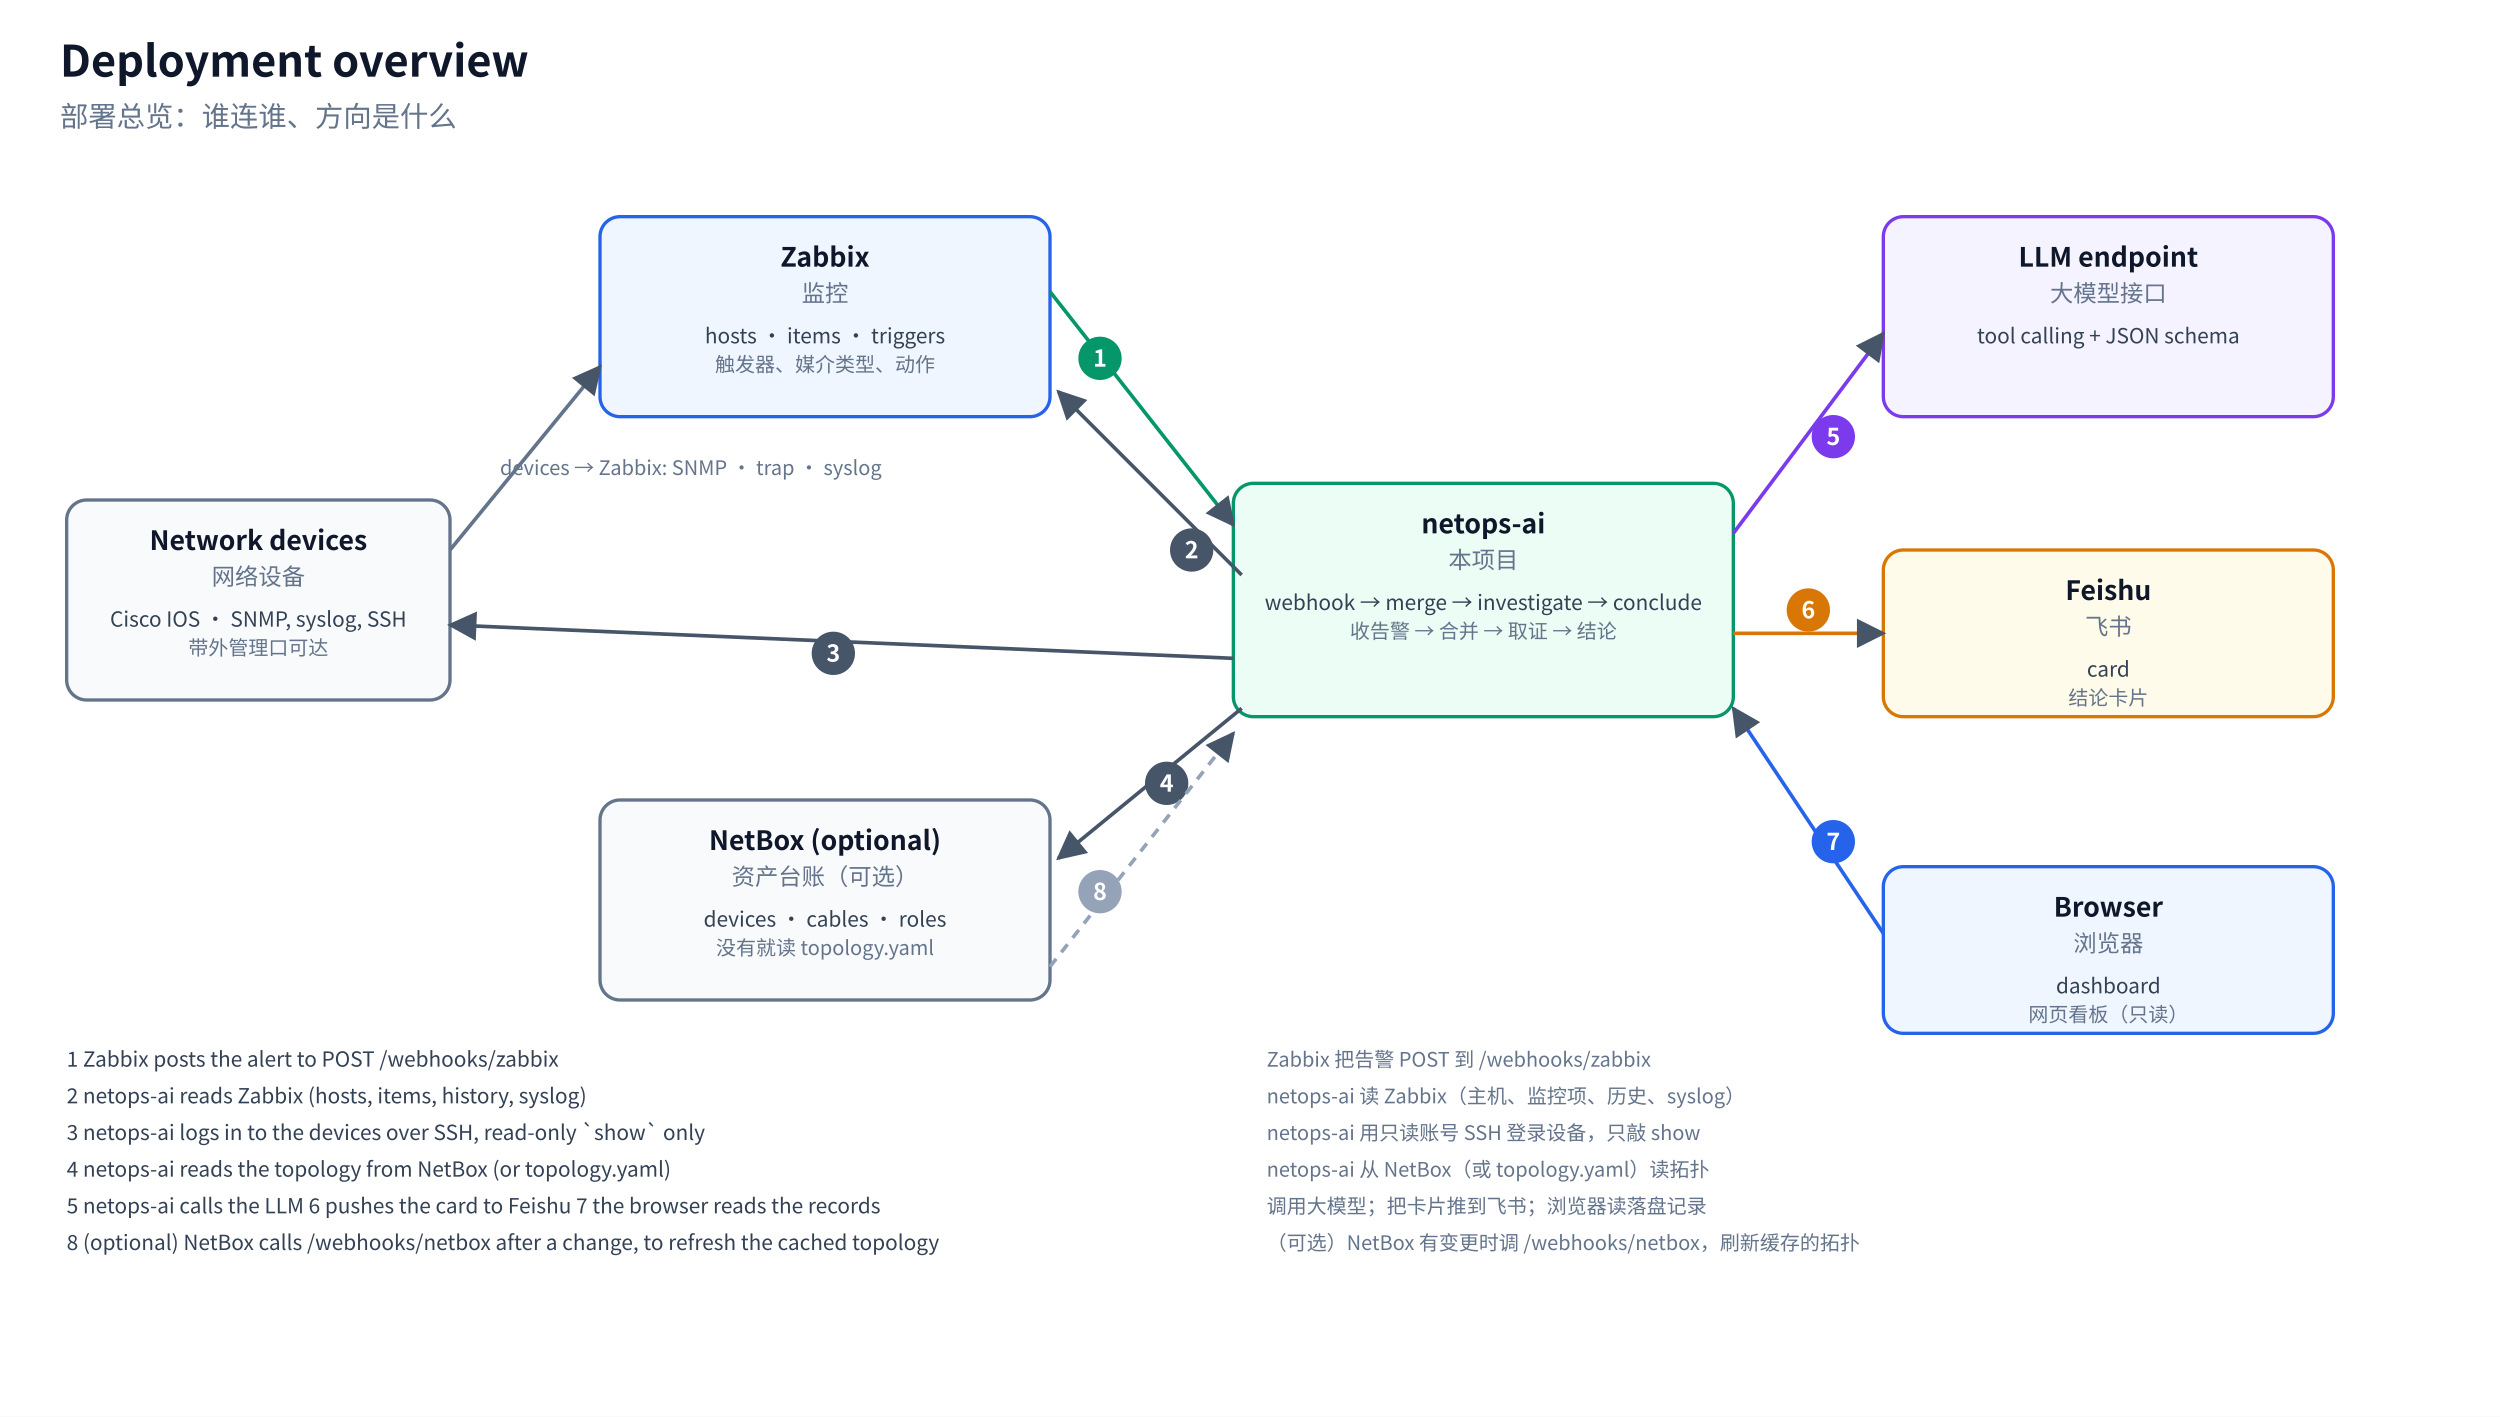
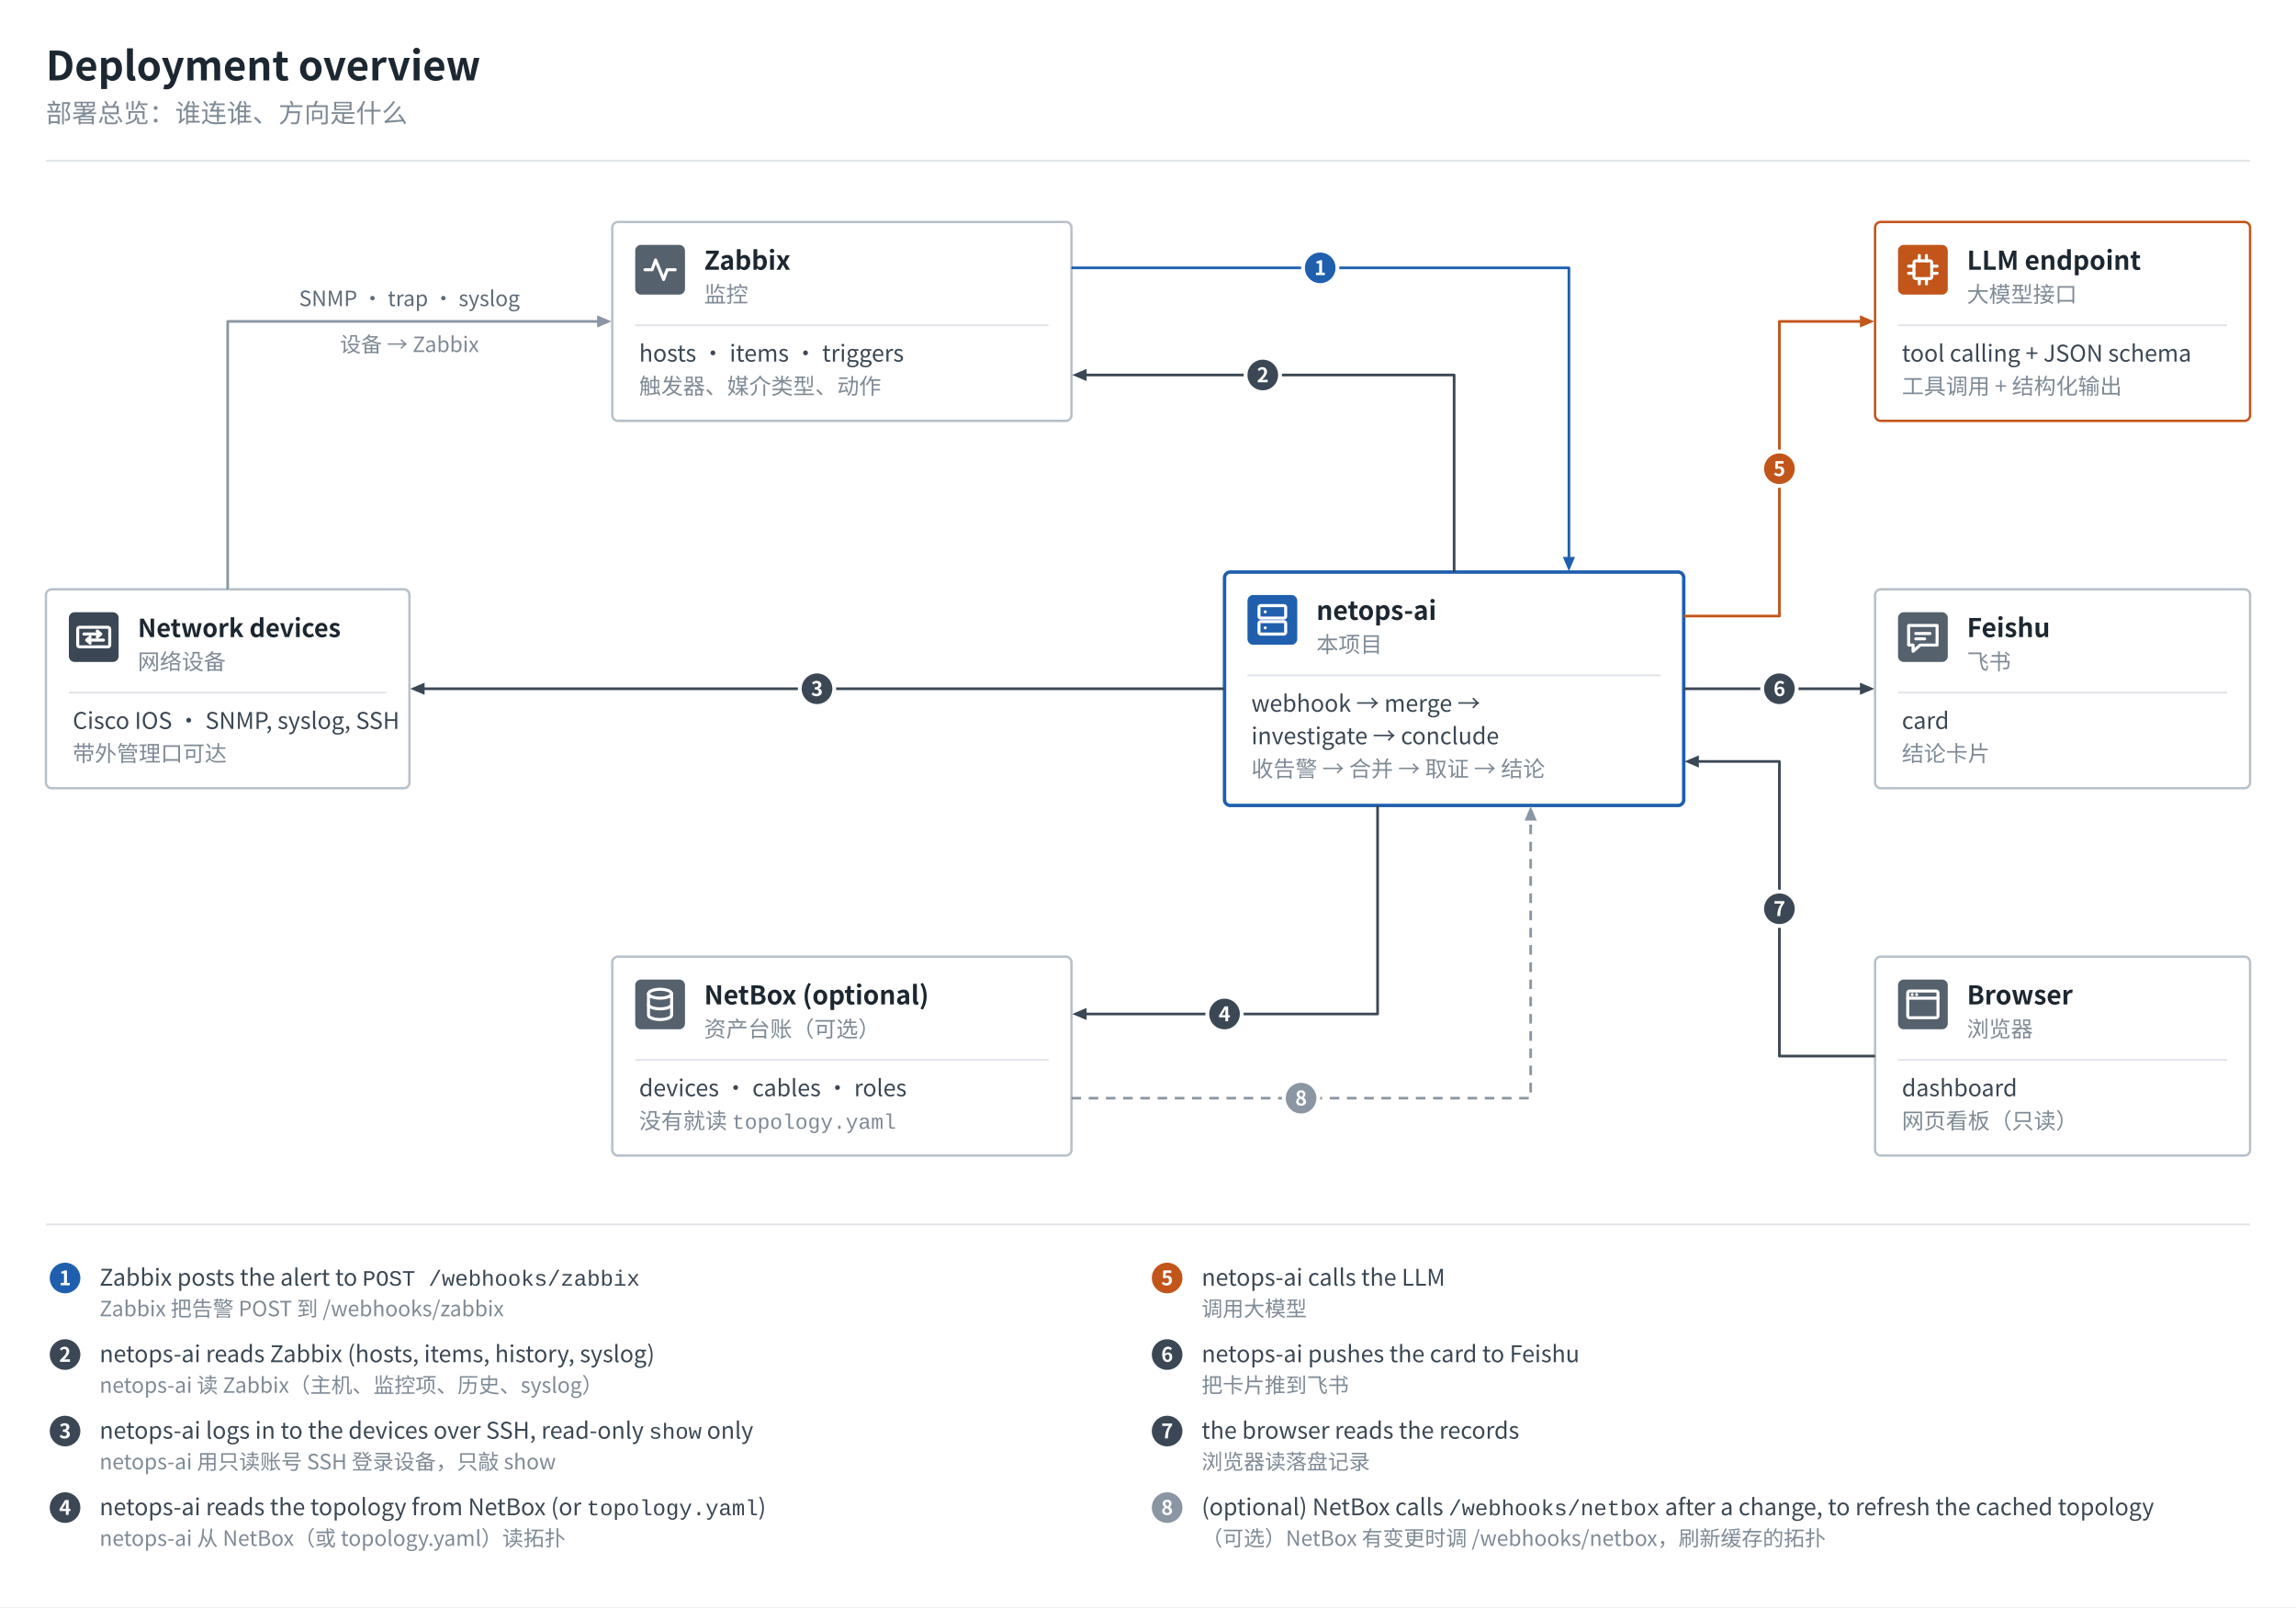
- <svg xmlns="http://www.w3.org/2000/svg" width="1500" height="850" viewBox="0 0 1500 850">
+ <svg xmlns="http://www.w3.org/2000/svg" width="1200" height="840" viewBox="0 0 1200 840">
  <defs>
-     <marker id="ah" viewBox="0 0 10 10" refX="9" refY="5" markerWidth="8" markerHeight="8" orient="auto-start-reverse">
-       <path d="M0,0 L10,5 L0,10 z" fill="#475569" />
+     <marker id="m8a96a3" viewBox="0 0 8 8" refX="1.5" refY="4" markerWidth="7.5" markerHeight="7.5" markerUnits="userSpaceOnUse" orient="auto-start-reverse">
+       <path d="M0,0.6 L8,4 L0,7.4 z" fill="#8a96a3" />
+     </marker>
+     <marker id="m1f5fae" viewBox="0 0 8 8" refX="1.5" refY="4" markerWidth="7.5" markerHeight="7.5" markerUnits="userSpaceOnUse" orient="auto-start-reverse">
+       <path d="M0,0.6 L8,4 L0,7.4 z" fill="#1f5fae" />
+     </marker>
+     <marker id="m3b4754" viewBox="0 0 8 8" refX="1.5" refY="4" markerWidth="7.5" markerHeight="7.5" markerUnits="userSpaceOnUse" orient="auto-start-reverse">
+       <path d="M0,0.6 L8,4 L0,7.4 z" fill="#3b4754" />
+     </marker>
+     <marker id="mc2551a" viewBox="0 0 8 8" refX="1.5" refY="4" markerWidth="7.5" markerHeight="7.5" markerUnits="userSpaceOnUse" orient="auto-start-reverse">
+       <path d="M0,0.6 L8,4 L0,7.4 z" fill="#c2551a" />
    </marker>
  </defs>
-   <rect width="1500" height="850" fill="#ffffff" />
-   <text x="36" y="46" font-family="'Segoe UI','Microsoft YaHei','PingFang SC','Noto Sans CJK SC',sans-serif" font-size="26" font-weight="700" fill="#0f172a" text-anchor="start">Deployment overview</text>
-   <text x="36" y="76" font-family="'Segoe UI','Microsoft YaHei','PingFang SC','Noto Sans CJK SC',sans-serif" font-size="17" font-weight="400" fill="#64748b" text-anchor="start">部署总览：谁连谁、方向是什么</text>
-   <rect x="40" y="300" width="230" height="120" rx="12" fill="#f8fafc" stroke="#64748b" stroke-width="2" />
-   <text x="155.0" y="330" font-family="'Segoe UI','Microsoft YaHei','PingFang SC','Noto Sans CJK SC',sans-serif" font-size="16" font-weight="700" fill="#0f172a" text-anchor="middle">Network devices</text>
-   <text x="155.0" y="351" font-family="'Segoe UI','Microsoft YaHei','PingFang SC','Noto Sans CJK SC',sans-serif" font-size="14" font-weight="400" fill="#64748b" text-anchor="middle">网络设备</text>
-   <text x="155.0" y="376" font-family="'Segoe UI','Microsoft YaHei','PingFang SC','Noto Sans CJK SC',sans-serif" font-size="12.5" font-weight="400" fill="#334155" text-anchor="middle">Cisco IOS · SNMP, syslog, SSH</text>
-   <text x="155.0" y="393" font-family="'Segoe UI','Microsoft YaHei','PingFang SC','Noto Sans CJK SC',sans-serif" font-size="12" font-weight="400" fill="#64748b" text-anchor="middle">带外管理口可达</text>
-   <rect x="360" y="130" width="270" height="120" rx="12" fill="#eff6ff" stroke="#2563eb" stroke-width="2" />
-   <text x="495.0" y="160" font-family="'Segoe UI','Microsoft YaHei','PingFang SC','Noto Sans CJK SC',sans-serif" font-size="16" font-weight="700" fill="#0f172a" text-anchor="middle">Zabbix</text>
-   <text x="495.0" y="181" font-family="'Segoe UI','Microsoft YaHei','PingFang SC','Noto Sans CJK SC',sans-serif" font-size="14" font-weight="400" fill="#64748b" text-anchor="middle">监控</text>
-   <text x="495.0" y="206" font-family="'Segoe UI','Microsoft YaHei','PingFang SC','Noto Sans CJK SC',sans-serif" font-size="12.5" font-weight="400" fill="#334155" text-anchor="middle">hosts · items · triggers</text>
-   <text x="495.0" y="223" font-family="'Segoe UI','Microsoft YaHei','PingFang SC','Noto Sans CJK SC',sans-serif" font-size="12" font-weight="400" fill="#64748b" text-anchor="middle">触发器、媒介类型、动作</text>
-   <rect x="360" y="480" width="270" height="120" rx="12" fill="#f8fafc" stroke="#64748b" stroke-width="2" />
-   <text x="495.0" y="510" font-family="'Segoe UI','Microsoft YaHei','PingFang SC','Noto Sans CJK SC',sans-serif" font-size="16" font-weight="700" fill="#0f172a" text-anchor="middle">NetBox (optional)</text>
-   <text x="495.0" y="531" font-family="'Segoe UI','Microsoft YaHei','PingFang SC','Noto Sans CJK SC',sans-serif" font-size="14" font-weight="400" fill="#64748b" text-anchor="middle">资产台账（可选）</text>
-   <text x="495.0" y="556" font-family="'Segoe UI','Microsoft YaHei','PingFang SC','Noto Sans CJK SC',sans-serif" font-size="12.5" font-weight="400" fill="#334155" text-anchor="middle">devices · cables · roles</text>
-   <text x="495.0" y="573" font-family="'Segoe UI','Microsoft YaHei','PingFang SC','Noto Sans CJK SC',sans-serif" font-size="12" font-weight="400" fill="#64748b" text-anchor="middle">没有就读 topology.yaml</text>
-   <rect x="740" y="290" width="300" height="140" rx="12" fill="#ecfdf5" stroke="#059669" stroke-width="2" />
-   <text x="890.0" y="320" font-family="'Segoe UI','Microsoft YaHei','PingFang SC','Noto Sans CJK SC',sans-serif" font-size="16" font-weight="700" fill="#0f172a" text-anchor="middle">netops-ai</text>
-   <text x="890.0" y="341" font-family="'Segoe UI','Microsoft YaHei','PingFang SC','Noto Sans CJK SC',sans-serif" font-size="14" font-weight="400" fill="#64748b" text-anchor="middle">本项目</text>
-   <text x="890.0" y="366" font-family="'Segoe UI','Microsoft YaHei','PingFang SC','Noto Sans CJK SC',sans-serif" font-size="12.5" font-weight="400" fill="#334155" text-anchor="middle">webhook → merge → investigate → conclude</text>
-   <text x="890.0" y="383" font-family="'Segoe UI','Microsoft YaHei','PingFang SC','Noto Sans CJK SC',sans-serif" font-size="12" font-weight="400" fill="#64748b" text-anchor="middle">收告警 → 合并 → 取证 → 结论</text>
-   <rect x="1130" y="130" width="270" height="120" rx="12" fill="#f5f3ff" stroke="#7c3aed" stroke-width="2" />
-   <text x="1265.0" y="160" font-family="'Segoe UI','Microsoft YaHei','PingFang SC','Noto Sans CJK SC',sans-serif" font-size="16" font-weight="700" fill="#0f172a" text-anchor="middle">LLM endpoint</text>
-   <text x="1265.0" y="181" font-family="'Segoe UI','Microsoft YaHei','PingFang SC','Noto Sans CJK SC',sans-serif" font-size="14" font-weight="400" fill="#64748b" text-anchor="middle">大模型接口</text>
-   <text x="1265.0" y="206" font-family="'Segoe UI','Microsoft YaHei','PingFang SC','Noto Sans CJK SC',sans-serif" font-size="12.5" font-weight="400" fill="#334155" text-anchor="middle">tool calling + JSON schema</text>
-   <rect x="1130" y="330" width="270" height="100" rx="12" fill="#fffbeb" stroke="#d97706" stroke-width="2" />
-   <text x="1265.0" y="360" font-family="'Segoe UI','Microsoft YaHei','PingFang SC','Noto Sans CJK SC',sans-serif" font-size="16" font-weight="700" fill="#0f172a" text-anchor="middle">Feishu</text>
-   <text x="1265.0" y="381" font-family="'Segoe UI','Microsoft YaHei','PingFang SC','Noto Sans CJK SC',sans-serif" font-size="14" font-weight="400" fill="#64748b" text-anchor="middle">飞书</text>
-   <text x="1265.0" y="406" font-family="'Segoe UI','Microsoft YaHei','PingFang SC','Noto Sans CJK SC',sans-serif" font-size="12.5" font-weight="400" fill="#334155" text-anchor="middle">card</text>
-   <text x="1265.0" y="423" font-family="'Segoe UI','Microsoft YaHei','PingFang SC','Noto Sans CJK SC',sans-serif" font-size="12" font-weight="400" fill="#64748b" text-anchor="middle">结论卡片</text>
-   <rect x="1130" y="520" width="270" height="100" rx="12" fill="#eff6ff" stroke="#2563eb" stroke-width="2" />
-   <text x="1265.0" y="550" font-family="'Segoe UI','Microsoft YaHei','PingFang SC','Noto Sans CJK SC',sans-serif" font-size="16" font-weight="700" fill="#0f172a" text-anchor="middle">Browser</text>
-   <text x="1265.0" y="571" font-family="'Segoe UI','Microsoft YaHei','PingFang SC','Noto Sans CJK SC',sans-serif" font-size="14" font-weight="400" fill="#64748b" text-anchor="middle">浏览器</text>
-   <text x="1265.0" y="596" font-family="'Segoe UI','Microsoft YaHei','PingFang SC','Noto Sans CJK SC',sans-serif" font-size="12.5" font-weight="400" fill="#334155" text-anchor="middle">dashboard</text>
-   <text x="1265.0" y="613" font-family="'Segoe UI','Microsoft YaHei','PingFang SC','Noto Sans CJK SC',sans-serif" font-size="12" font-weight="400" fill="#64748b" text-anchor="middle">网页看板（只读）</text>
-   <line x1="270" y1="330" x2="360" y2="220" stroke="#64748b" stroke-width="2.2" marker-end="url(#ah)" />
-   <line x1="630" y1="175" x2="740" y2="315" stroke="#059669" stroke-width="2.2" marker-end="url(#ah)" />
-   <circle cx="660" cy="215" r="13" fill="#059669" />
-   <text x="660" y="220" font-family="'Segoe UI','Microsoft YaHei','PingFang SC','Noto Sans CJK SC',sans-serif" font-size="14" font-weight="700" fill="#ffffff" text-anchor="middle">1</text>
-   <line x1="745" y1="345" x2="635" y2="235" stroke="#475569" stroke-width="2.2" marker-end="url(#ah)" />
-   <circle cx="715" cy="330" r="13" fill="#475569" />
-   <text x="715" y="335" font-family="'Segoe UI','Microsoft YaHei','PingFang SC','Noto Sans CJK SC',sans-serif" font-size="14" font-weight="700" fill="#ffffff" text-anchor="middle">2</text>
-   <line x1="740" y1="395" x2="270" y2="375" stroke="#475569" stroke-width="2.2" marker-end="url(#ah)" />
-   <circle cx="500" cy="392" r="13" fill="#475569" />
-   <text x="500" y="397" font-family="'Segoe UI','Microsoft YaHei','PingFang SC','Noto Sans CJK SC',sans-serif" font-size="14" font-weight="700" fill="#ffffff" text-anchor="middle">3</text>
-   <line x1="745" y1="425" x2="635" y2="515" stroke="#475569" stroke-width="2.2" marker-end="url(#ah)" />
-   <circle cx="700" cy="470" r="13" fill="#475569" />
-   <text x="700" y="475" font-family="'Segoe UI','Microsoft YaHei','PingFang SC','Noto Sans CJK SC',sans-serif" font-size="14" font-weight="700" fill="#ffffff" text-anchor="middle">4</text>
-   <line x1="1040" y1="320" x2="1130" y2="200" stroke="#7c3aed" stroke-width="2.2" marker-end="url(#ah)" />
-   <circle cx="1100" cy="262" r="13" fill="#7c3aed" />
-   <text x="1100" y="267" font-family="'Segoe UI','Microsoft YaHei','PingFang SC','Noto Sans CJK SC',sans-serif" font-size="14" font-weight="700" fill="#ffffff" text-anchor="middle">5</text>
-   <line x1="1040" y1="380" x2="1130" y2="380" stroke="#d97706" stroke-width="2.2" marker-end="url(#ah)" />
-   <circle cx="1085" cy="366" r="13" fill="#d97706" />
-   <text x="1085" y="371" font-family="'Segoe UI','Microsoft YaHei','PingFang SC','Noto Sans CJK SC',sans-serif" font-size="14" font-weight="700" fill="#ffffff" text-anchor="middle">6</text>
-   <line x1="1130" y1="560" x2="1040" y2="425" stroke="#2563eb" stroke-width="2.2" marker-end="url(#ah)" />
-   <circle cx="1100" cy="505" r="13" fill="#2563eb" />
-   <text x="1100" y="510" font-family="'Segoe UI','Microsoft YaHei','PingFang SC','Noto Sans CJK SC',sans-serif" font-size="14" font-weight="700" fill="#ffffff" text-anchor="middle">7</text>
-   <line x1="630" y1="580" x2="740" y2="440" stroke="#94a3b8" stroke-width="2.2" stroke-dasharray="6 5" marker-end="url(#ah)" />
-   <circle cx="660" cy="535" r="13" fill="#94a3b8" />
-   <text x="660" y="540" font-family="'Segoe UI','Microsoft YaHei','PingFang SC','Noto Sans CJK SC',sans-serif" font-size="14" font-weight="700" fill="#ffffff" text-anchor="middle">8</text>
-   <text x="300" y="285" font-family="'Segoe UI','Microsoft YaHei','PingFang SC','Noto Sans CJK SC',sans-serif" font-size="12" font-weight="400" fill="#64748b" text-anchor="start">devices → Zabbix: SNMP · trap · syslog</text>
-   <text x="40" y="640" font-family="'Segoe UI','Microsoft YaHei','PingFang SC','Noto Sans CJK SC',sans-serif" font-size="12.5" font-weight="400" fill="#334155" text-anchor="start">1  Zabbix posts the alert to POST /webhooks/zabbix</text>
-   <text x="760" y="640" font-family="'Segoe UI','Microsoft YaHei','PingFang SC','Noto Sans CJK SC',sans-serif" font-size="12" font-weight="400" fill="#64748b" text-anchor="start">Zabbix 把告警 POST 到 /webhooks/zabbix</text>
-   <text x="40" y="662" font-family="'Segoe UI','Microsoft YaHei','PingFang SC','Noto Sans CJK SC',sans-serif" font-size="12.5" font-weight="400" fill="#334155" text-anchor="start">2  netops-ai reads Zabbix (hosts, items, history, syslog)</text>
-   <text x="760" y="662" font-family="'Segoe UI','Microsoft YaHei','PingFang SC','Noto Sans CJK SC',sans-serif" font-size="12" font-weight="400" fill="#64748b" text-anchor="start">netops-ai 读 Zabbix（主机、监控项、历史、syslog）</text>
-   <text x="40" y="684" font-family="'Segoe UI','Microsoft YaHei','PingFang SC','Noto Sans CJK SC',sans-serif" font-size="12.5" font-weight="400" fill="#334155" text-anchor="start">3  netops-ai logs in to the devices over SSH, read-only `show` only</text>
-   <text x="760" y="684" font-family="'Segoe UI','Microsoft YaHei','PingFang SC','Noto Sans CJK SC',sans-serif" font-size="12" font-weight="400" fill="#64748b" text-anchor="start">netops-ai 用只读账号 SSH 登录设备，只敲 show</text>
-   <text x="40" y="706" font-family="'Segoe UI','Microsoft YaHei','PingFang SC','Noto Sans CJK SC',sans-serif" font-size="12.5" font-weight="400" fill="#334155" text-anchor="start">4  netops-ai reads the topology from NetBox (or topology.yaml)</text>
-   <text x="760" y="706" font-family="'Segoe UI','Microsoft YaHei','PingFang SC','Noto Sans CJK SC',sans-serif" font-size="12" font-weight="400" fill="#64748b" text-anchor="start">netops-ai 从 NetBox（或 topology.yaml）读拓扑</text>
-   <text x="40" y="728" font-family="'Segoe UI','Microsoft YaHei','PingFang SC','Noto Sans CJK SC',sans-serif" font-size="12.5" font-weight="400" fill="#334155" text-anchor="start">5  netops-ai calls the LLM    6  pushes the card to Feishu    7  the browser reads the records</text>
-   <text x="760" y="728" font-family="'Segoe UI','Microsoft YaHei','PingFang SC','Noto Sans CJK SC',sans-serif" font-size="12" font-weight="400" fill="#64748b" text-anchor="start">调用大模型；把卡片推到飞书；浏览器读落盘记录</text>
-   <text x="40" y="750" font-family="'Segoe UI','Microsoft YaHei','PingFang SC','Noto Sans CJK SC',sans-serif" font-size="12.5" font-weight="400" fill="#334155" text-anchor="start">8  (optional) NetBox calls /webhooks/netbox after a change, to refresh the cached topology</text>
-   <text x="760" y="750" font-family="'Segoe UI','Microsoft YaHei','PingFang SC','Noto Sans CJK SC',sans-serif" font-size="12" font-weight="400" fill="#64748b" text-anchor="start">（可选）NetBox 有变更时调 /webhooks/netbox，刷新缓存的拓扑</text>
+   <rect width="1200" height="840" fill="#ffffff" />
+   <text id="t1" x="24" y="42" font-family="'Segoe UI','Microsoft YaHei','PingFang SC','Noto Sans CJK SC',sans-serif" font-size="21" fill="#1d2731" font-weight="700">Deployment overview</text>
+   <text id="t2" x="24" y="64" font-family="'Segoe UI','Microsoft YaHei','PingFang SC','Noto Sans CJK SC',sans-serif" font-size="13.5" fill="#7f8a96">部署总览：谁连谁、方向是什么</text>
+   <line x1="24" y1="84" x2="1176" y2="84" stroke="#e1e5e9" stroke-width="1" />
+   <rect x="24" y="308" width="190" height="104" rx="3" fill="#ffffff" stroke="#b8c1ca" stroke-width="1.25" />
+   <rect x="36" y="320" width="26" height="26" rx="3" fill="#3b4754" />
+   <g transform="translate(37.82,321.82) scale(0.93)" fill="none" stroke="#ffffff" stroke-width="1.7" stroke-linecap="round" stroke-linejoin="round">
+     <rect x="3" y="6.5" width="18" height="11" rx="1" />
+     <path d="M6.5 10.3h9.5M14 8.6l2 1.7-2 1.7M17.5 13.7H8M10 12l-2 1.7 2 1.7" />
+   </g>
+   <text id="t3" x="72" y="333" font-family="'Segoe UI','Microsoft YaHei','PingFang SC','Noto Sans CJK SC',sans-serif" font-size="13" fill="#1d2731" font-weight="600">Network devices</text>
+   <text id="t4" x="72" y="350" font-family="'Segoe UI','Microsoft YaHei','PingFang SC','Noto Sans CJK SC',sans-serif" font-size="11.5" fill="#7f8a96">网络设备</text>
+   <line x1="36" y1="362" x2="202" y2="362" stroke="#e1e5e9" stroke-width="1" />
+   <text id="t5" x="38" y="381" font-family="'Segoe UI','Microsoft YaHei','PingFang SC','Noto Sans CJK SC',sans-serif" font-size="12" fill="#3b4754">Cisco IOS · SNMP, syslog, SSH</text>
+   <text id="t6" x="38" y="398" font-family="'Segoe UI','Microsoft YaHei','PingFang SC','Noto Sans CJK SC',sans-serif" font-size="11.5" fill="#7f8a96">带外管理口可达</text>
+   <rect x="320" y="116" width="240" height="104" rx="3" fill="#ffffff" stroke="#b8c1ca" stroke-width="1.25" />
+   <rect x="332" y="128" width="26" height="26" rx="3" fill="#55616d" />
+   <g transform="translate(333.82,129.82) scale(0.93)" fill="none" stroke="#ffffff" stroke-width="1.7" stroke-linecap="round" stroke-linejoin="round">
+     <path d="M3.5 12h4l2-5.5 4.5 11 2-5.5h4.5" />
+   </g>
+   <text id="t7" x="368" y="141" font-family="'Segoe UI','Microsoft YaHei','PingFang SC','Noto Sans CJK SC',sans-serif" font-size="13.5" fill="#1d2731" font-weight="600">Zabbix</text>
+   <text id="t8" x="368" y="158" font-family="'Segoe UI','Microsoft YaHei','PingFang SC','Noto Sans CJK SC',sans-serif" font-size="11.5" fill="#7f8a96">监控</text>
+   <line x1="332" y1="170" x2="548" y2="170" stroke="#e1e5e9" stroke-width="1" />
+   <text id="t9" x="334" y="189" font-family="'Segoe UI','Microsoft YaHei','PingFang SC','Noto Sans CJK SC',sans-serif" font-size="12" fill="#3b4754">hosts · items · triggers</text>
+   <text id="t10" x="334" y="206" font-family="'Segoe UI','Microsoft YaHei','PingFang SC','Noto Sans CJK SC',sans-serif" font-size="11.5" fill="#7f8a96">触发器、媒介类型、动作</text>
+   <rect x="320" y="500" width="240" height="104" rx="3" fill="#ffffff" stroke="#b8c1ca" stroke-width="1.25" />
+   <rect x="332" y="512" width="26" height="26" rx="3" fill="#55616d" />
+   <g transform="translate(333.82,513.82) scale(0.93)" fill="none" stroke="#ffffff" stroke-width="1.7" stroke-linecap="round" stroke-linejoin="round">
+     <ellipse cx="12" cy="6" rx="6.5" ry="2.5" />
+     <path d="M5.5 6v12c0 1.4 2.9 2.5 6.5 2.5s6.5-1.1 6.5-2.5V6" />
+     <path d="M5.5 12c0 1.4 2.9 2.5 6.5 2.5s6.5-1.1 6.5-2.5" />
+   </g>
+   <text id="t11" x="368" y="525" font-family="'Segoe UI','Microsoft YaHei','PingFang SC','Noto Sans CJK SC',sans-serif" font-size="13.5" fill="#1d2731" font-weight="600">NetBox (optional)</text>
+   <text id="t12" x="368" y="542" font-family="'Segoe UI','Microsoft YaHei','PingFang SC','Noto Sans CJK SC',sans-serif" font-size="11.5" fill="#7f8a96">资产台账（可选）</text>
+   <line x1="332" y1="554" x2="548" y2="554" stroke="#e1e5e9" stroke-width="1" />
+   <text id="t13" x="334" y="573" font-family="'Segoe UI','Microsoft YaHei','PingFang SC','Noto Sans CJK SC',sans-serif" font-size="12" fill="#3b4754">devices · cables · roles</text>
+   <text id="t14" x="334" y="590" font-family="'Segoe UI','Microsoft YaHei','PingFang SC','Noto Sans CJK SC',sans-serif" font-size="11.5" fill="#7f8a96">没有就读 <tspan font-family="'Cascadia Mono',Consolas,'Courier New',monospace" font-size="11">topology.yaml</tspan>
+   </text>
+   <rect x="640" y="299" width="240" height="122" rx="3" fill="#ffffff" stroke="#1f5fae" stroke-width="1.8" />
+   <rect x="652" y="311" width="26" height="26" rx="3" fill="#1f5fae" />
+   <g transform="translate(653.82,312.82) scale(0.93)" fill="none" stroke="#ffffff" stroke-width="1.7" stroke-linecap="round" stroke-linejoin="round">
+     <rect x="4.5" y="4" width="15" height="7" rx="1" />
+     <rect x="4.5" y="13" width="15" height="7" rx="1" />
+     <path d="M8 7.5h.01M8 16.5h.01" />
+   </g>
+   <text id="t15" x="688" y="324" font-family="'Segoe UI','Microsoft YaHei','PingFang SC','Noto Sans CJK SC',sans-serif" font-size="13.5" fill="#1d2731" font-weight="600">netops-ai</text>
+   <text id="t16" x="688" y="341" font-family="'Segoe UI','Microsoft YaHei','PingFang SC','Noto Sans CJK SC',sans-serif" font-size="11.5" fill="#7f8a96">本项目</text>
+   <line x1="652" y1="353" x2="868" y2="353" stroke="#e1e5e9" stroke-width="1" />
+   <text id="t17" x="654" y="372" font-family="'Segoe UI','Microsoft YaHei','PingFang SC','Noto Sans CJK SC',sans-serif" font-size="12" fill="#3b4754">webhook → merge →</text>
+   <text id="t18" x="654" y="389" font-family="'Segoe UI','Microsoft YaHei','PingFang SC','Noto Sans CJK SC',sans-serif" font-size="12" fill="#3b4754">investigate → conclude</text>
+   <text id="t19" x="654" y="406" font-family="'Segoe UI','Microsoft YaHei','PingFang SC','Noto Sans CJK SC',sans-serif" font-size="11.5" fill="#7f8a96">收告警 → 合并 → 取证 → 结论</text>
+   <rect x="980" y="116" width="196" height="104" rx="3" fill="#ffffff" stroke="#c2551a" stroke-width="1.25" />
+   <rect x="992" y="128" width="26" height="26" rx="3" fill="#c2551a" />
+   <g transform="translate(993.82,129.82) scale(0.93)" fill="none" stroke="#ffffff" stroke-width="1.7" stroke-linecap="round" stroke-linejoin="round">
+     <rect x="7" y="7" width="10" height="10" rx="1" />
+     <path d="M10 4v3M14 4v3M10 17v3M14 17v3M4 10h3M4 14h3M17 10h3M17 14h3" />
+   </g>
+   <text id="t20" x="1028" y="141" font-family="'Segoe UI','Microsoft YaHei','PingFang SC','Noto Sans CJK SC',sans-serif" font-size="13.5" fill="#1d2731" font-weight="600">LLM endpoint</text>
+   <text id="t21" x="1028" y="158" font-family="'Segoe UI','Microsoft YaHei','PingFang SC','Noto Sans CJK SC',sans-serif" font-size="11.5" fill="#7f8a96">大模型接口</text>
+   <line x1="992" y1="170" x2="1164" y2="170" stroke="#e1e5e9" stroke-width="1" />
+   <text id="t22" x="994" y="189" font-family="'Segoe UI','Microsoft YaHei','PingFang SC','Noto Sans CJK SC',sans-serif" font-size="12" fill="#3b4754">tool calling + JSON schema</text>
+   <text id="t23" x="994" y="206" font-family="'Segoe UI','Microsoft YaHei','PingFang SC','Noto Sans CJK SC',sans-serif" font-size="11.5" fill="#7f8a96">工具调用 + 结构化输出</text>
+   <rect x="980" y="308" width="196" height="104" rx="3" fill="#ffffff" stroke="#b8c1ca" stroke-width="1.25" />
+   <rect x="992" y="320" width="26" height="26" rx="3" fill="#55616d" />
+   <g transform="translate(993.82,321.82) scale(0.93)" fill="none" stroke="#ffffff" stroke-width="1.7" stroke-linecap="round" stroke-linejoin="round">
+     <path d="M4 5.5h16v11H10.5L6.5 20v-3.5H4z" />
+     <path d="M8 10h8M8 13h5" />
+   </g>
+   <text id="t24" x="1028" y="333" font-family="'Segoe UI','Microsoft YaHei','PingFang SC','Noto Sans CJK SC',sans-serif" font-size="13.5" fill="#1d2731" font-weight="600">Feishu</text>
+   <text id="t25" x="1028" y="350" font-family="'Segoe UI','Microsoft YaHei','PingFang SC','Noto Sans CJK SC',sans-serif" font-size="11.5" fill="#7f8a96">飞书</text>
+   <line x1="992" y1="362" x2="1164" y2="362" stroke="#e1e5e9" stroke-width="1" />
+   <text id="t26" x="994" y="381" font-family="'Segoe UI','Microsoft YaHei','PingFang SC','Noto Sans CJK SC',sans-serif" font-size="12" fill="#3b4754">card</text>
+   <text id="t27" x="994" y="398" font-family="'Segoe UI','Microsoft YaHei','PingFang SC','Noto Sans CJK SC',sans-serif" font-size="11.5" fill="#7f8a96">结论卡片</text>
+   <rect x="980" y="500" width="196" height="104" rx="3" fill="#ffffff" stroke="#b8c1ca" stroke-width="1.25" />
+   <rect x="992" y="512" width="26" height="26" rx="3" fill="#55616d" />
+   <g transform="translate(993.82,513.82) scale(0.93)" fill="none" stroke="#ffffff" stroke-width="1.7" stroke-linecap="round" stroke-linejoin="round">
+     <rect x="3.5" y="4.5" width="17" height="15" rx="1" />
+     <path d="M3.5 8.5h17" />
+     <path d="M6 6.5h.01M8.5 6.5h.01" />
+   </g>
+   <text id="t28" x="1028" y="525" font-family="'Segoe UI','Microsoft YaHei','PingFang SC','Noto Sans CJK SC',sans-serif" font-size="13.5" fill="#1d2731" font-weight="600">Browser</text>
+   <text id="t29" x="1028" y="542" font-family="'Segoe UI','Microsoft YaHei','PingFang SC','Noto Sans CJK SC',sans-serif" font-size="11.5" fill="#7f8a96">浏览器</text>
+   <line x1="992" y1="554" x2="1164" y2="554" stroke="#e1e5e9" stroke-width="1" />
+   <text id="t30" x="994" y="573" font-family="'Segoe UI','Microsoft YaHei','PingFang SC','Noto Sans CJK SC',sans-serif" font-size="12" fill="#3b4754">dashboard</text>
+   <text id="t31" x="994" y="590" font-family="'Segoe UI','Microsoft YaHei','PingFang SC','Noto Sans CJK SC',sans-serif" font-size="11.5" fill="#7f8a96">网页看板（只读）</text>
+   <path d="M 119 308 L 119 168 L 313.5 168" fill="none" stroke="#8a96a3" stroke-width="1.4" stroke-linejoin="round" marker-end="url(#m8a96a3)" />
+   <rect rx="2" fill="#ffffff" x="161.6" y="146.5" width="104.8" height="18.0" />
+   <text id="t32" x="214" y="160" font-family="'Segoe UI','Microsoft YaHei','PingFang SC','Noto Sans CJK SC',sans-serif" font-size="11" fill="#5d6a77" text-anchor="middle">SNMP · trap · syslog</text>
+   <rect rx="2" fill="#ffffff" x="174.0" y="170.5" width="80.0" height="18.0" />
+   <text id="t33" x="214" y="184" font-family="'Segoe UI','Microsoft YaHei','PingFang SC','Noto Sans CJK SC',sans-serif" font-size="11" fill="#7f8a96" text-anchor="middle">设备 → Zabbix</text>
+   <path d="M 560 140 L 820 140 L 820 292.5" fill="none" stroke="#1f5fae" stroke-width="1.4" stroke-linejoin="round" marker-end="url(#m1f5fae)" />
+   <circle cx="690" cy="140" r="9" fill="#1f5fae" stroke="#ffffff" stroke-width="2" />
+   <text id="t34" x="690" y="143.8" font-family="'Segoe UI','Microsoft YaHei','PingFang SC','Noto Sans CJK SC',sans-serif" font-size="10.5" fill="#ffffff" font-weight="700" text-anchor="middle">1</text>
+   <path d="M 760 299 L 760 196 L 566.5 196" fill="none" stroke="#3b4754" stroke-width="1.4" stroke-linejoin="round" marker-end="url(#m3b4754)" />
+   <circle cx="660" cy="196" r="9" fill="#3b4754" stroke="#ffffff" stroke-width="2" />
+   <text id="t35" x="660" y="199.8" font-family="'Segoe UI','Microsoft YaHei','PingFang SC','Noto Sans CJK SC',sans-serif" font-size="10.5" fill="#ffffff" font-weight="700" text-anchor="middle">2</text>
+   <path d="M 640 360 L 220.5 360" fill="none" stroke="#3b4754" stroke-width="1.4" stroke-linejoin="round" marker-end="url(#m3b4754)" />
+   <circle cx="427" cy="360" r="9" fill="#3b4754" stroke="#ffffff" stroke-width="2" />
+   <text id="t36" x="427" y="363.8" font-family="'Segoe UI','Microsoft YaHei','PingFang SC','Noto Sans CJK SC',sans-serif" font-size="10.5" fill="#ffffff" font-weight="700" text-anchor="middle">3</text>
+   <path d="M 720 421 L 720 530 L 566.5 530" fill="none" stroke="#3b4754" stroke-width="1.4" stroke-linejoin="round" marker-end="url(#m3b4754)" />
+   <circle cx="640" cy="530" r="9" fill="#3b4754" stroke="#ffffff" stroke-width="2" />
+   <text id="t37" x="640" y="533.8" font-family="'Segoe UI','Microsoft YaHei','PingFang SC','Noto Sans CJK SC',sans-serif" font-size="10.5" fill="#ffffff" font-weight="700" text-anchor="middle">4</text>
+   <path d="M 560 574 L 800 574 L 800 427.5" fill="none" stroke="#8a96a3" stroke-width="1.4" stroke-dasharray="5 4" stroke-linejoin="round" marker-end="url(#m8a96a3)" />
+   <circle cx="680" cy="574" r="9" fill="#8a96a3" stroke="#ffffff" stroke-width="2" />
+   <text id="t38" x="680" y="577.8" font-family="'Segoe UI','Microsoft YaHei','PingFang SC','Noto Sans CJK SC',sans-serif" font-size="10.5" fill="#ffffff" font-weight="700" text-anchor="middle">8</text>
+   <path d="M 880 322 L 930 322 L 930 168 L 973.5 168" fill="none" stroke="#c2551a" stroke-width="1.4" stroke-linejoin="round" marker-end="url(#mc2551a)" />
+   <circle cx="930" cy="245" r="9" fill="#c2551a" stroke="#ffffff" stroke-width="2" />
+   <text id="t39" x="930" y="248.8" font-family="'Segoe UI','Microsoft YaHei','PingFang SC','Noto Sans CJK SC',sans-serif" font-size="10.5" fill="#ffffff" font-weight="700" text-anchor="middle">5</text>
+   <path d="M 880 360 L 973.5 360" fill="none" stroke="#3b4754" stroke-width="1.4" stroke-linejoin="round" marker-end="url(#m3b4754)" />
+   <circle cx="930" cy="360" r="9" fill="#3b4754" stroke="#ffffff" stroke-width="2" />
+   <text id="t40" x="930" y="363.8" font-family="'Segoe UI','Microsoft YaHei','PingFang SC','Noto Sans CJK SC',sans-serif" font-size="10.5" fill="#ffffff" font-weight="700" text-anchor="middle">6</text>
+   <path d="M 980 552 L 930 552 L 930 398 L 886.5 398" fill="none" stroke="#3b4754" stroke-width="1.4" stroke-linejoin="round" marker-end="url(#m3b4754)" />
+   <circle cx="930" cy="475" r="9" fill="#3b4754" stroke="#ffffff" stroke-width="2" />
+   <text id="t41" x="930" y="478.8" font-family="'Segoe UI','Microsoft YaHei','PingFang SC','Noto Sans CJK SC',sans-serif" font-size="10.5" fill="#ffffff" font-weight="700" text-anchor="middle">7</text>
+   <line x1="24" y1="640" x2="1176" y2="640" stroke="#e1e5e9" stroke-width="1" />
+   <circle cx="34" cy="668" r="9" fill="#1f5fae" stroke="#ffffff" stroke-width="2" />
+   <text id="t42" x="34" y="671.8" font-family="'Segoe UI','Microsoft YaHei','PingFang SC','Noto Sans CJK SC',sans-serif" font-size="10.5" fill="#ffffff" font-weight="700" text-anchor="middle">1</text>
+   <text id="t43" x="52" y="672" font-family="'Segoe UI','Microsoft YaHei','PingFang SC','Noto Sans CJK SC',sans-serif" font-size="12" fill="#3b4754">Zabbix posts the alert to <tspan font-family="'Cascadia Mono',Consolas,'Courier New',monospace" font-size="11.5">POST /webhooks/zabbix</tspan>
+   </text>
+   <text id="t44" x="52" y="688" font-family="'Segoe UI','Microsoft YaHei','PingFang SC','Noto Sans CJK SC',sans-serif" font-size="11" fill="#7f8a96">Zabbix 把告警 POST 到 /webhooks/zabbix</text>
+   <circle cx="34" cy="708" r="9" fill="#3b4754" stroke="#ffffff" stroke-width="2" />
+   <text id="t45" x="34" y="711.8" font-family="'Segoe UI','Microsoft YaHei','PingFang SC','Noto Sans CJK SC',sans-serif" font-size="10.5" fill="#ffffff" font-weight="700" text-anchor="middle">2</text>
+   <text id="t46" x="52" y="712" font-family="'Segoe UI','Microsoft YaHei','PingFang SC','Noto Sans CJK SC',sans-serif" font-size="12" fill="#3b4754">netops-ai reads Zabbix (hosts, items, history, syslog)</text>
+   <text id="t47" x="52" y="728" font-family="'Segoe UI','Microsoft YaHei','PingFang SC','Noto Sans CJK SC',sans-serif" font-size="11" fill="#7f8a96">netops-ai 读 Zabbix（主机、监控项、历史、syslog）</text>
+   <circle cx="34" cy="748" r="9" fill="#3b4754" stroke="#ffffff" stroke-width="2" />
+   <text id="t48" x="34" y="751.8" font-family="'Segoe UI','Microsoft YaHei','PingFang SC','Noto Sans CJK SC',sans-serif" font-size="10.5" fill="#ffffff" font-weight="700" text-anchor="middle">3</text>
+   <text id="t49" x="52" y="752" font-family="'Segoe UI','Microsoft YaHei','PingFang SC','Noto Sans CJK SC',sans-serif" font-size="12" fill="#3b4754">netops-ai logs in to the devices over SSH, read-only <tspan font-family="'Cascadia Mono',Consolas,'Courier New',monospace" font-size="11.5">show</tspan> only</text>
+   <text id="t50" x="52" y="768" font-family="'Segoe UI','Microsoft YaHei','PingFang SC','Noto Sans CJK SC',sans-serif" font-size="11" fill="#7f8a96">netops-ai 用只读账号 SSH 登录设备，只敲 show</text>
+   <circle cx="34" cy="788" r="9" fill="#3b4754" stroke="#ffffff" stroke-width="2" />
+   <text id="t51" x="34" y="791.8" font-family="'Segoe UI','Microsoft YaHei','PingFang SC','Noto Sans CJK SC',sans-serif" font-size="10.5" fill="#ffffff" font-weight="700" text-anchor="middle">4</text>
+   <text id="t52" x="52" y="792" font-family="'Segoe UI','Microsoft YaHei','PingFang SC','Noto Sans CJK SC',sans-serif" font-size="12" fill="#3b4754">netops-ai reads the topology from NetBox (or <tspan font-family="'Cascadia Mono',Consolas,'Courier New',monospace" font-size="11.5">topology.yaml</tspan>)</text>
+   <text id="t53" x="52" y="808" font-family="'Segoe UI','Microsoft YaHei','PingFang SC','Noto Sans CJK SC',sans-serif" font-size="11" fill="#7f8a96">netops-ai 从 NetBox（或 topology.yaml）读拓扑</text>
+   <circle cx="610" cy="668" r="9" fill="#c2551a" stroke="#ffffff" stroke-width="2" />
+   <text id="t54" x="610" y="671.8" font-family="'Segoe UI','Microsoft YaHei','PingFang SC','Noto Sans CJK SC',sans-serif" font-size="10.5" fill="#ffffff" font-weight="700" text-anchor="middle">5</text>
+   <text id="t55" x="628" y="672" font-family="'Segoe UI','Microsoft YaHei','PingFang SC','Noto Sans CJK SC',sans-serif" font-size="12" fill="#3b4754">netops-ai calls the LLM</text>
+   <text id="t56" x="628" y="688" font-family="'Segoe UI','Microsoft YaHei','PingFang SC','Noto Sans CJK SC',sans-serif" font-size="11" fill="#7f8a96">调用大模型</text>
+   <circle cx="610" cy="708" r="9" fill="#3b4754" stroke="#ffffff" stroke-width="2" />
+   <text id="t57" x="610" y="711.8" font-family="'Segoe UI','Microsoft YaHei','PingFang SC','Noto Sans CJK SC',sans-serif" font-size="10.5" fill="#ffffff" font-weight="700" text-anchor="middle">6</text>
+   <text id="t58" x="628" y="712" font-family="'Segoe UI','Microsoft YaHei','PingFang SC','Noto Sans CJK SC',sans-serif" font-size="12" fill="#3b4754">netops-ai pushes the card to Feishu</text>
+   <text id="t59" x="628" y="728" font-family="'Segoe UI','Microsoft YaHei','PingFang SC','Noto Sans CJK SC',sans-serif" font-size="11" fill="#7f8a96">把卡片推到飞书</text>
+   <circle cx="610" cy="748" r="9" fill="#3b4754" stroke="#ffffff" stroke-width="2" />
+   <text id="t60" x="610" y="751.8" font-family="'Segoe UI','Microsoft YaHei','PingFang SC','Noto Sans CJK SC',sans-serif" font-size="10.5" fill="#ffffff" font-weight="700" text-anchor="middle">7</text>
+   <text id="t61" x="628" y="752" font-family="'Segoe UI','Microsoft YaHei','PingFang SC','Noto Sans CJK SC',sans-serif" font-size="12" fill="#3b4754">the browser reads the records</text>
+   <text id="t62" x="628" y="768" font-family="'Segoe UI','Microsoft YaHei','PingFang SC','Noto Sans CJK SC',sans-serif" font-size="11" fill="#7f8a96">浏览器读落盘记录</text>
+   <circle cx="610" cy="788" r="9" fill="#8a96a3" stroke="#ffffff" stroke-width="2" />
+   <text id="t63" x="610" y="791.8" font-family="'Segoe UI','Microsoft YaHei','PingFang SC','Noto Sans CJK SC',sans-serif" font-size="10.5" fill="#ffffff" font-weight="700" text-anchor="middle">8</text>
+   <text id="t64" x="628" y="792" font-family="'Segoe UI','Microsoft YaHei','PingFang SC','Noto Sans CJK SC',sans-serif" font-size="12" fill="#3b4754">(optional) NetBox calls <tspan font-family="'Cascadia Mono',Consolas,'Courier New',monospace" font-size="11.5">/webhooks/netbox</tspan> after a change, to refresh the cached topology</text>
+   <text id="t65" x="628" y="808" font-family="'Segoe UI','Microsoft YaHei','PingFang SC','Noto Sans CJK SC',sans-serif" font-size="11" fill="#7f8a96">（可选）NetBox 有变更时调 /webhooks/netbox，刷新缓存的拓扑</text>
</svg>
